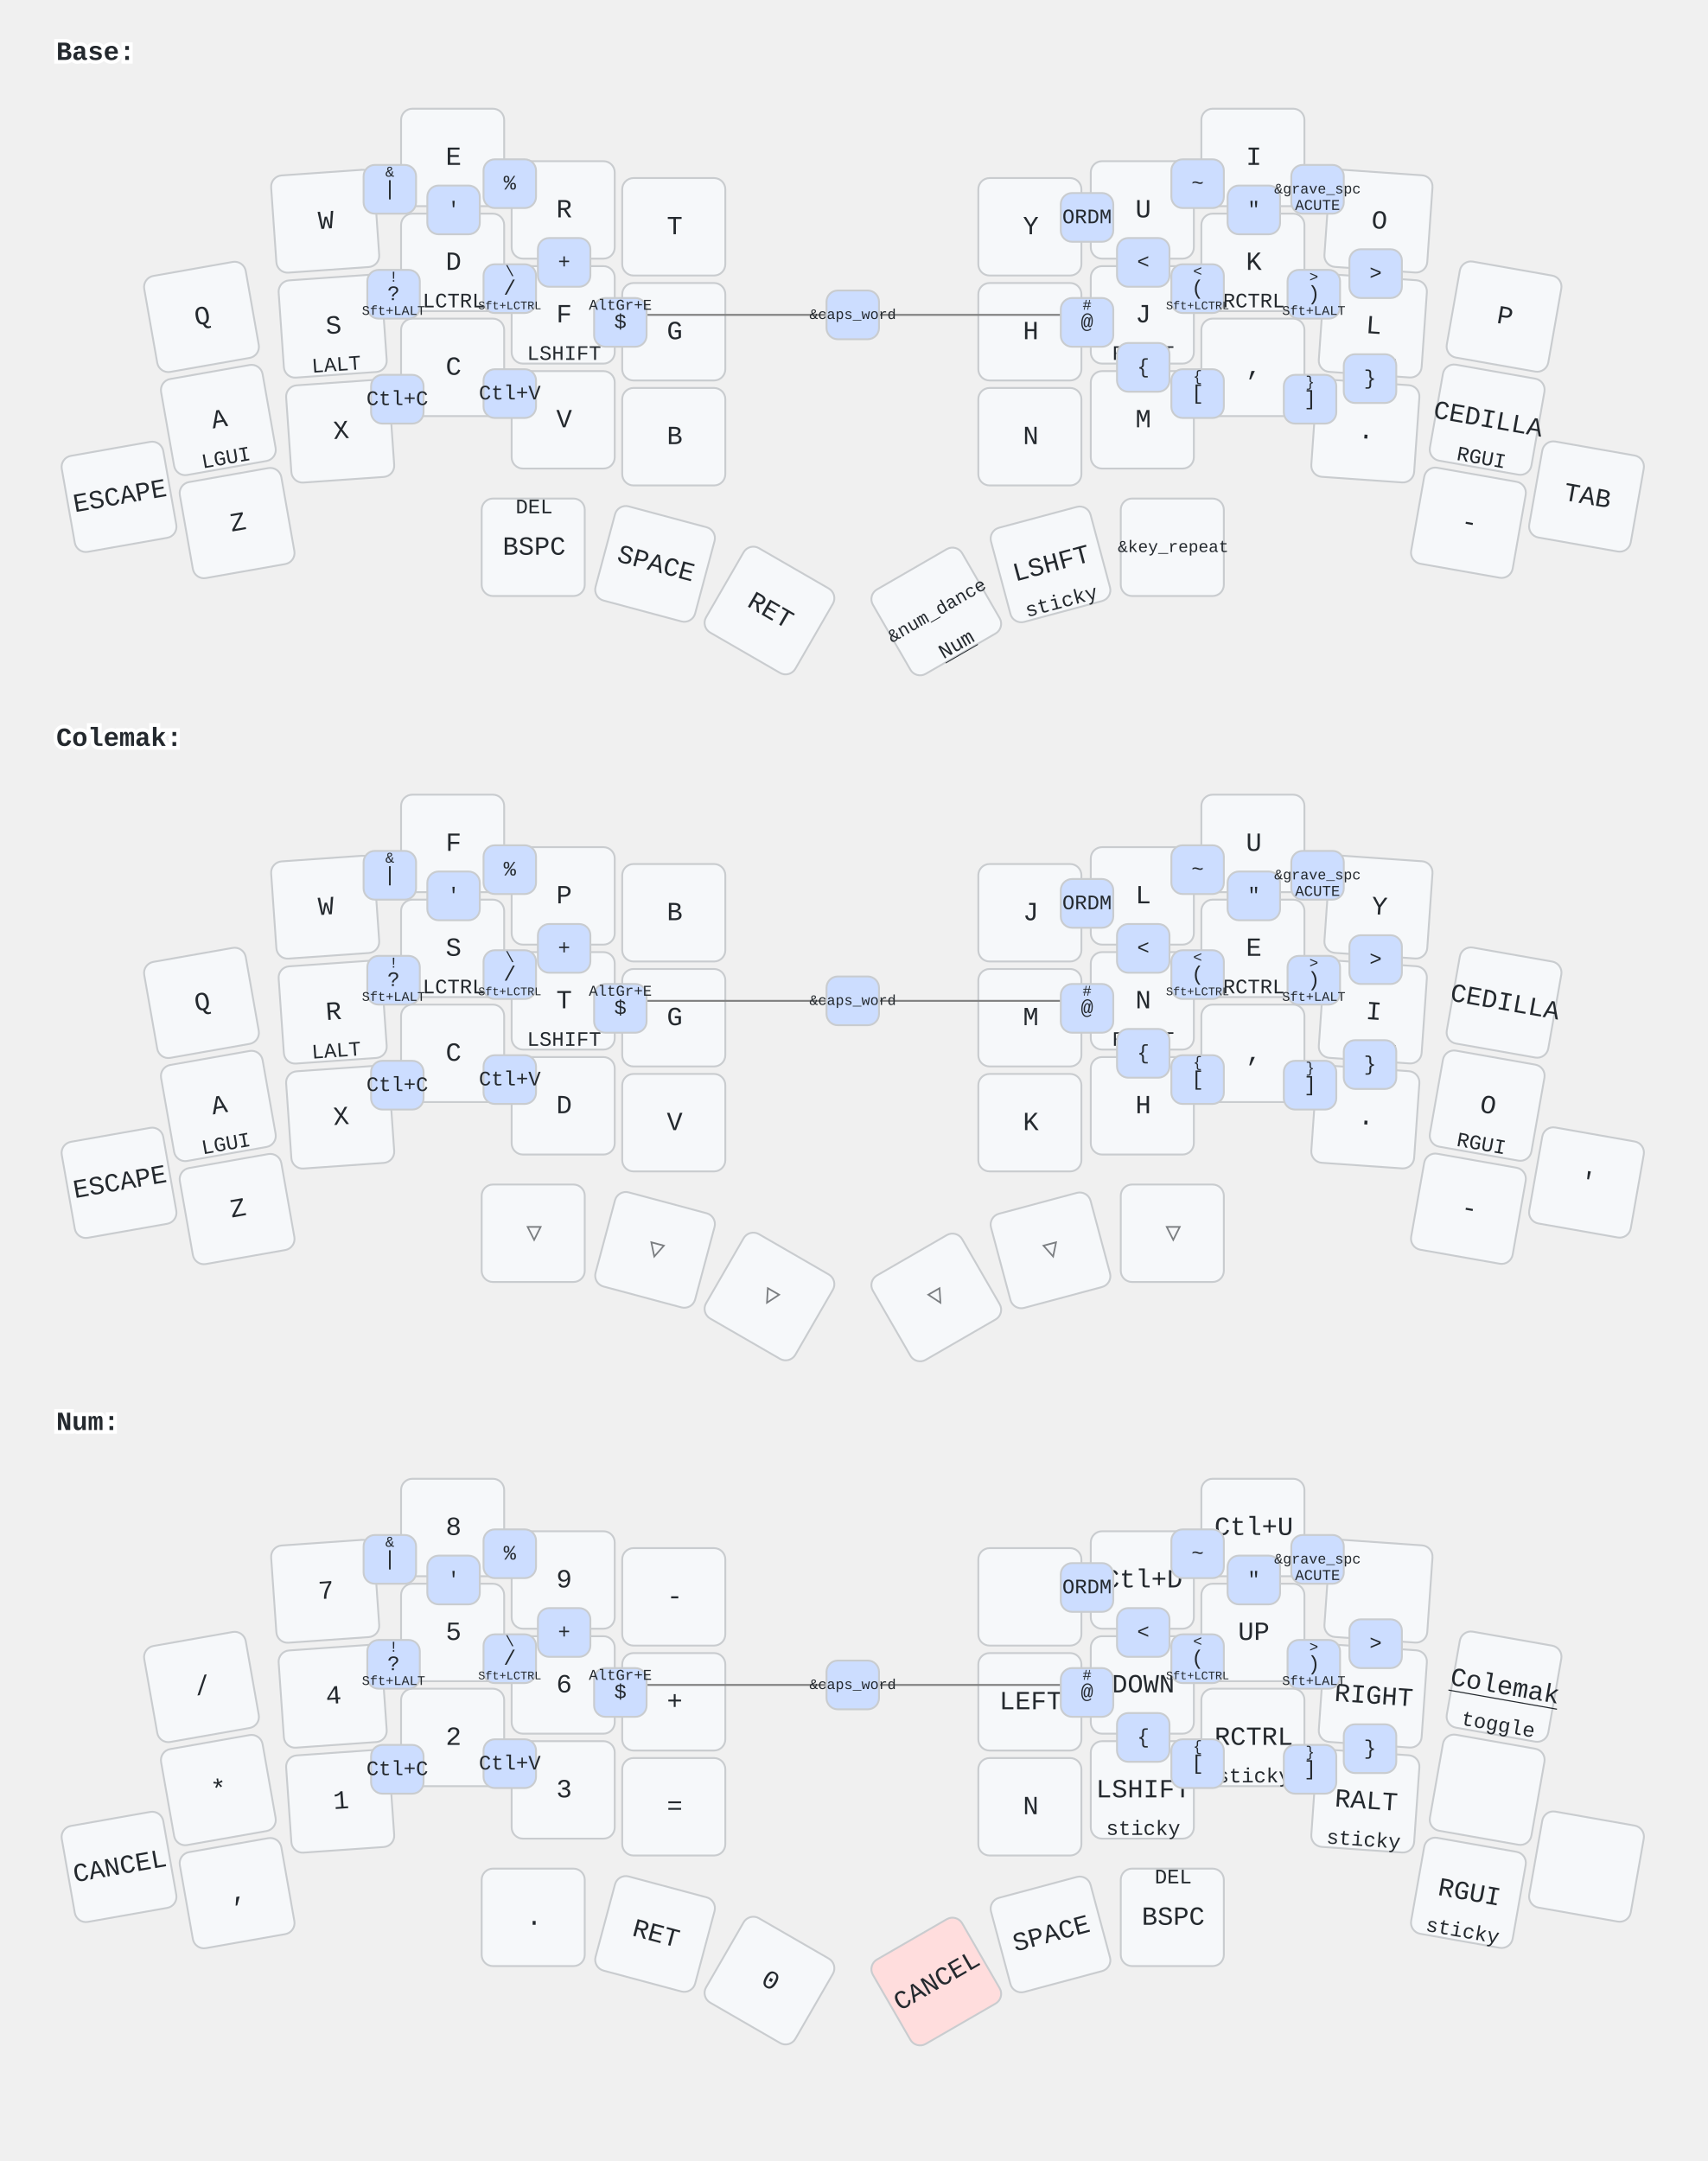
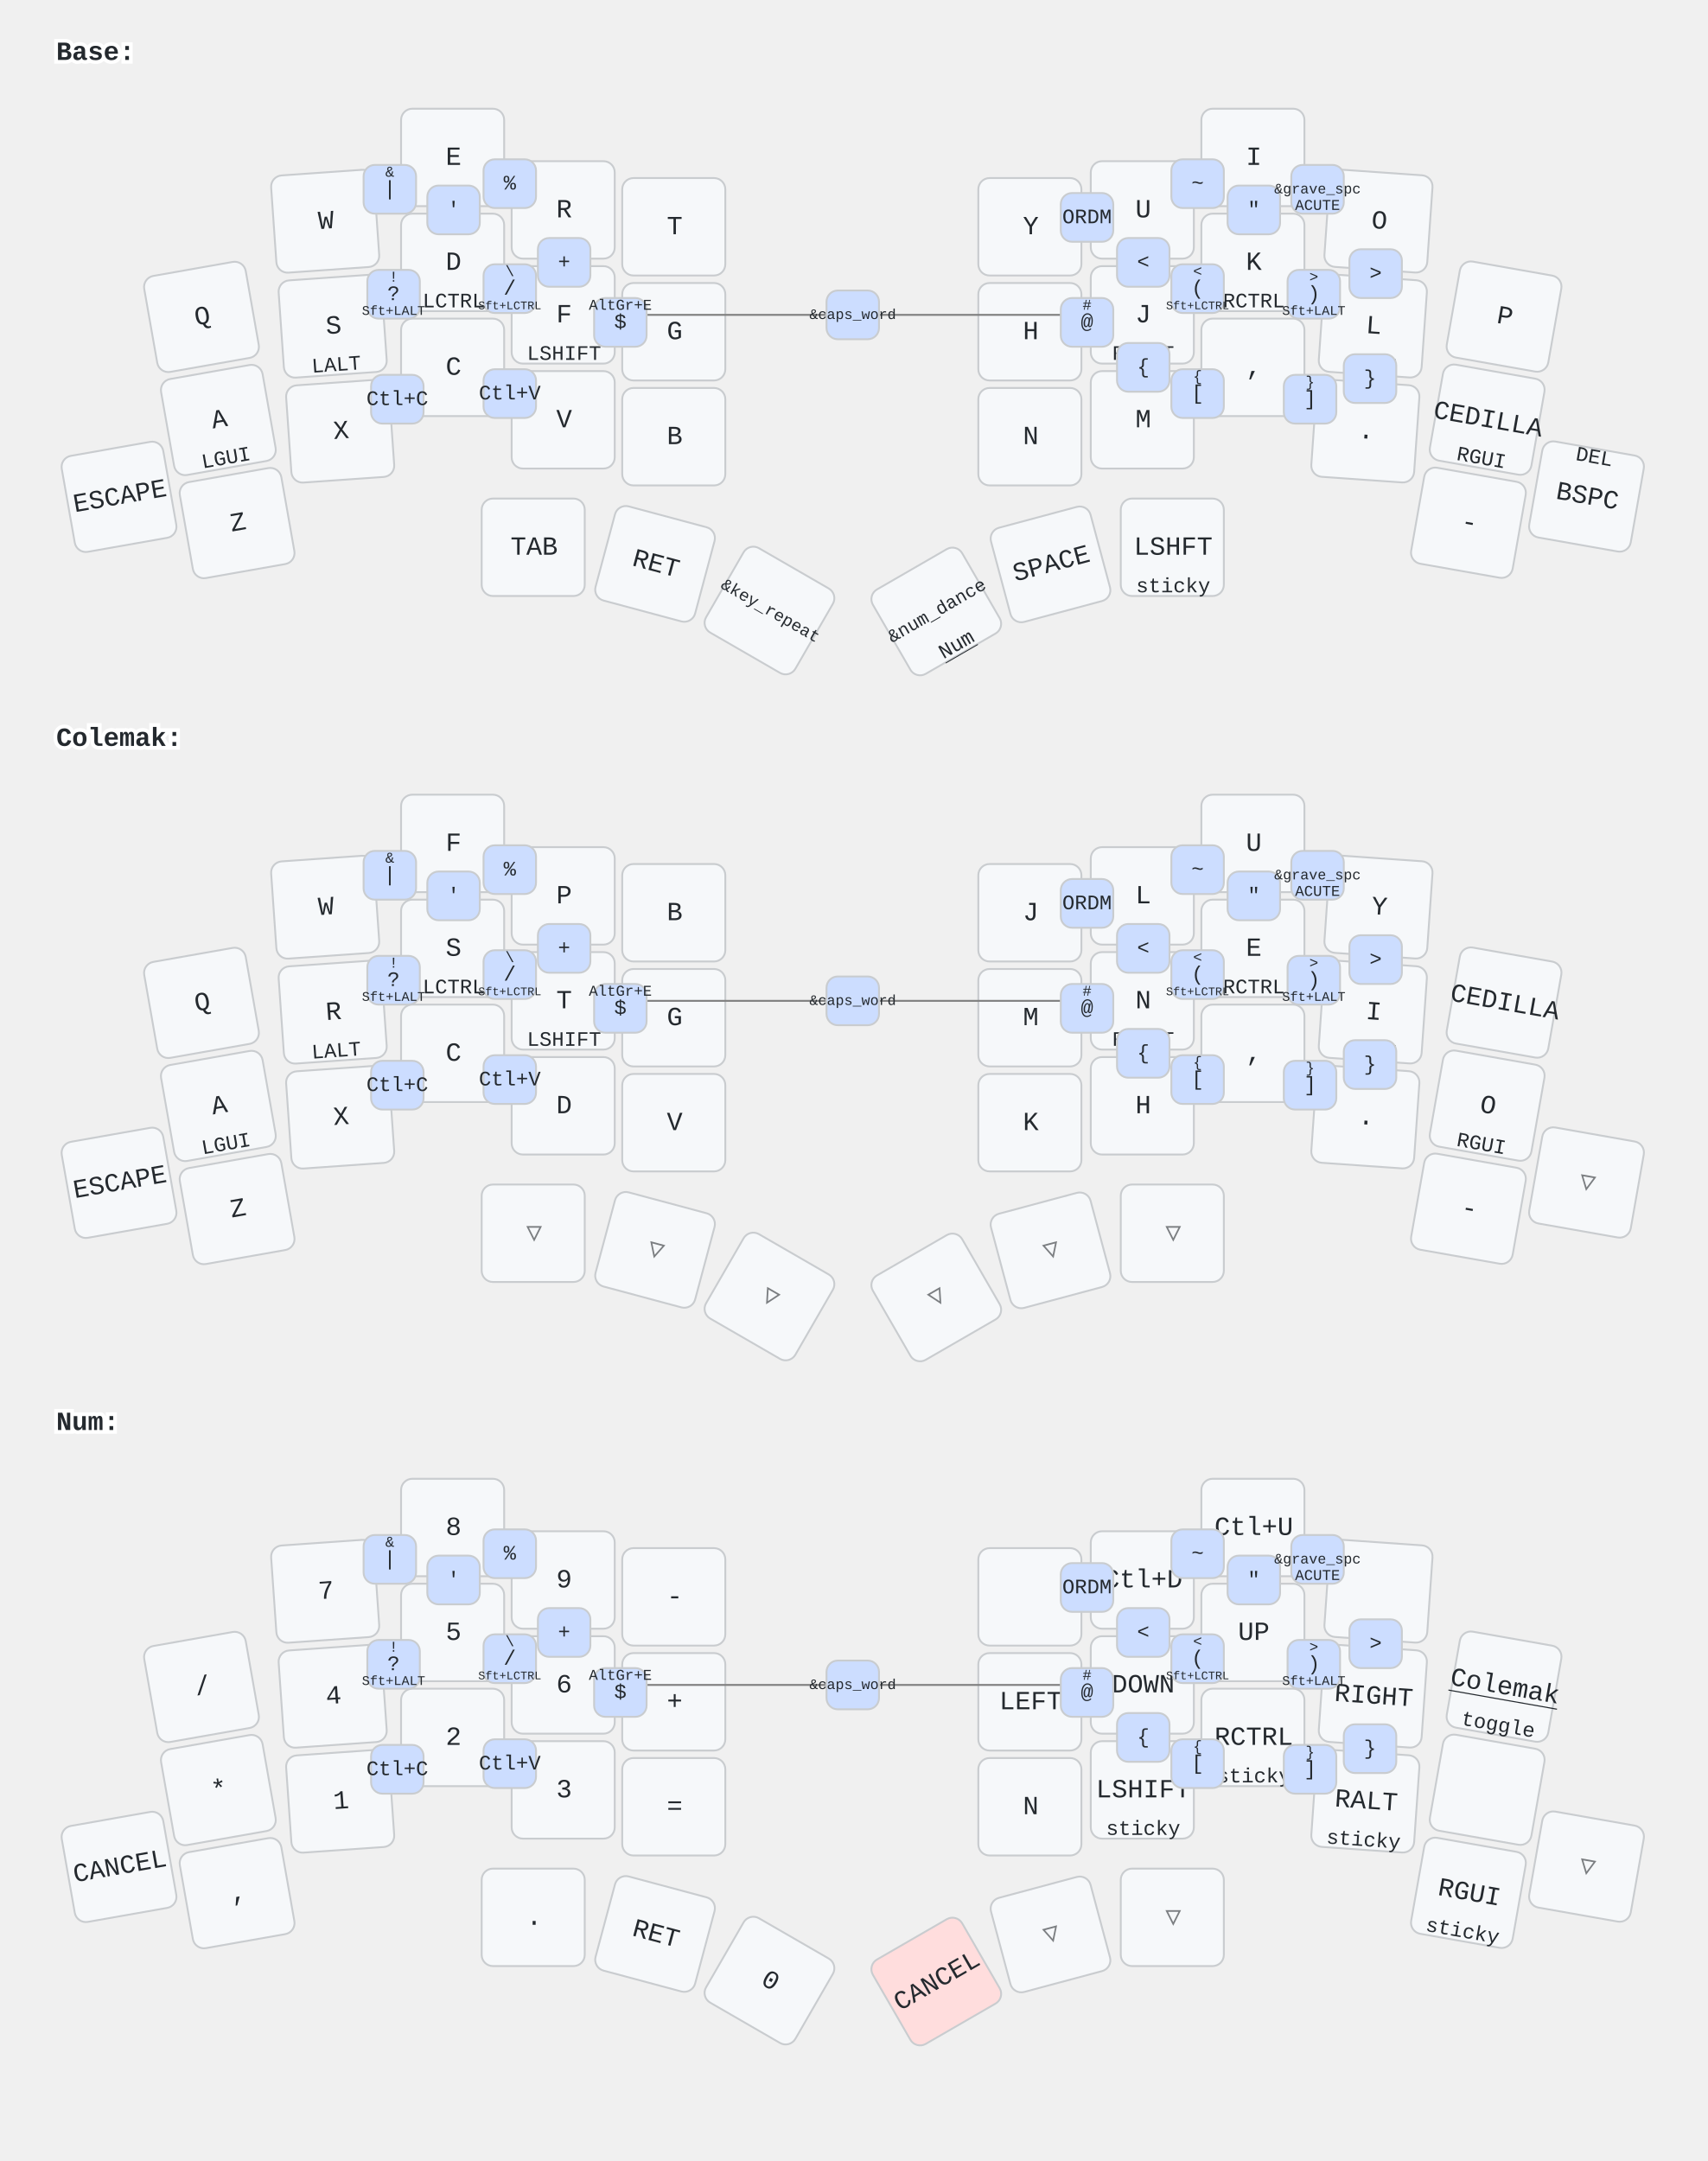
<svg xmlns="http://www.w3.org/2000/svg" width="911" height="1153" viewBox="0 0 911 1153" class="keymap">
  <style>/* inherit to force styles through use tags */
svg path {
    fill: inherit;
}

/* font and background color specifications */
svg.keymap {
    font-family: SFMono-Regular,Consolas,Liberation Mono,Menlo,monospace;
    font-size: 14px;
    font-kerning: normal;
    text-rendering: optimizeLegibility;
    fill: #24292e;
}

/* default key styling */
rect.key {
    fill: #f6f8fa;
}

rect.key, rect.combo {
    stroke: #c9cccf;
    stroke-width: 1;
}

/* default key side styling, only used is draw_key_sides is set */
rect.side {
    filter: brightness(90%);
}

/* color accent for combo boxes */
rect.combo, rect.combo-separate {
    fill: #cdf;
}

/* color accent for held keys */
rect.held, rect.combo.held {
    fill: #fdd;
}

/* color accent for ghost (optional) keys */
rect.ghost, rect.combo.ghost {
    stroke-dasharray: 4, 4;
    stroke-width: 2;
}

text {
    text-anchor: middle;
    dominant-baseline: middle;
}

/* styling for layer labels */
text.label {
    font-weight: bold;
    text-anchor: start;
    stroke: white;
    stroke-width: 4;
    paint-order: stroke;
}

/* styling for optional footer */
text.footer {
    text-anchor: end;
    dominant-baseline: auto;
    stroke: white;
    stroke-width: 4;
    paint-order: stroke;
}

/* styling for combo tap, and key non-tap label text */
text.combo, text.hold, text.shifted, text.left, text.right {
    font-size: 11px;
}

text.hold {
    text-anchor: middle;
    dominant-baseline: auto;
}

text.shifted {
    text-anchor: middle;
    dominant-baseline: hanging;
}

text.left {
    text-anchor: start;
}

text.right {
    text-anchor: end;
}

text.layer-activator {
    text-decoration: underline;
}

/* styling for hold/shifted label text in combo box */
text.combo.hold, text.combo.shifted, text.combo.left, text.combo.right {
    font-size: 8px;
}

/* lighter symbol for transparent keys */
text.trans {
    fill: #7b7e81;
}

/* styling for combo dendrons */
path.combo {
    stroke-width: 1;
    stroke: gray;
    fill: none;
}

/* Start Tabler Icons Cleanup */
/* cannot use height/width with glyphs */
.icon-tabler &gt; path {
    fill: inherit;
    stroke: inherit;
    stroke-width: 2;
}
/* hide tabler's default box */
.icon-tabler &gt; path[stroke="none"][fill="none"] {
    visibility: hidden;
}
/* End Tabler Icons Cleanup */
</style>
  <g transform="translate(30, 0)" class="layer-Base">
    <text x="0" y="28" class="label" id="Base">Base:</text>
    <g transform="translate(0, 56)">
      <g transform="translate(78, 113) rotate(-10.0)" class="key keypos-0">
        <rect rx="6" ry="6" x="-28" y="-26" width="55" height="52" class="key" />
        <text x="0" y="0" class="key tap">Q</text>
      </g>
      <g transform="translate(144, 62) rotate(-4.0)" class="key keypos-1">
        <rect rx="6" ry="6" x="-28" y="-26" width="55" height="52" class="key" />
        <text x="0" y="0" class="key tap">W</text>
      </g>
      <g transform="translate(212, 28)" class="key keypos-2">
        <rect rx="6" ry="6" x="-28" y="-26" width="55" height="52" class="key" />
        <text x="0" y="0" class="key tap">E</text>
      </g>
      <g transform="translate(271, 56)" class="key keypos-3">
        <rect rx="6" ry="6" x="-28" y="-26" width="55" height="52" class="key" />
        <text x="0" y="0" class="key tap">R</text>
      </g>
      <g transform="translate(330, 65)" class="key keypos-4">
        <rect rx="6" ry="6" x="-28" y="-26" width="55" height="52" class="key" />
        <text x="0" y="0" class="key tap">T</text>
      </g>
      <g transform="translate(520, 65)" class="key keypos-5">
        <rect rx="6" ry="6" x="-28" y="-26" width="55" height="52" class="key" />
        <text x="0" y="0" class="key tap">Y</text>
      </g>
      <g transform="translate(580, 56)" class="key keypos-6">
        <rect rx="6" ry="6" x="-28" y="-26" width="55" height="52" class="key" />
        <text x="0" y="0" class="key tap">U</text>
      </g>
      <g transform="translate(639, 28)" class="key keypos-7">
        <rect rx="6" ry="6" x="-28" y="-26" width="55" height="52" class="key" />
        <text x="0" y="0" class="key tap">I</text>
      </g>
      <g transform="translate(706, 62) rotate(4.0)" class="key keypos-8">
        <rect rx="6" ry="6" x="-28" y="-26" width="55" height="52" class="key" />
        <text x="0" y="0" class="key tap">O</text>
      </g>
      <g transform="translate(773, 113) rotate(10.0)" class="key keypos-9">
        <rect rx="6" ry="6" x="-28" y="-26" width="55" height="52" class="key" />
        <text x="0" y="0" class="key tap">P</text>
      </g>
      <g transform="translate(87, 168) rotate(-10.0)" class="key keypos-10">
        <rect rx="6" ry="6" x="-28" y="-26" width="55" height="52" class="key" />
        <text x="0" y="0" class="key tap">A</text>
        <text x="0" y="24" class="key hold">LGUI</text>
      </g>
      <g transform="translate(148, 118) rotate(-4.0)" class="key keypos-11">
        <rect rx="6" ry="6" x="-28" y="-26" width="55" height="52" class="key" />
        <text x="0" y="0" class="key tap">S</text>
        <text x="0" y="24" class="key hold">LALT</text>
      </g>
      <g transform="translate(212, 84)" class="key keypos-12">
        <rect rx="6" ry="6" x="-28" y="-26" width="55" height="52" class="key" />
        <text x="0" y="0" class="key tap">D</text>
        <text x="0" y="24" class="key hold">LCTRL</text>
      </g>
      <g transform="translate(271, 112)" class="key keypos-13">
        <rect rx="6" ry="6" x="-28" y="-26" width="55" height="52" class="key" />
        <text x="0" y="0" class="key tap">F</text>
        <text x="0" y="24" class="key hold">LSHIFT</text>
      </g>
      <g transform="translate(330, 121)" class="key keypos-14">
        <rect rx="6" ry="6" x="-28" y="-26" width="55" height="52" class="key" />
        <text x="0" y="0" class="key tap">G</text>
      </g>
      <g transform="translate(520, 121)" class="key keypos-15">
        <rect rx="6" ry="6" x="-28" y="-26" width="55" height="52" class="key" />
        <text x="0" y="0" class="key tap">H</text>
      </g>
      <g transform="translate(580, 112)" class="key keypos-16">
        <rect rx="6" ry="6" x="-28" y="-26" width="55" height="52" class="key" />
        <text x="0" y="0" class="key tap">J</text>
        <text x="0" y="24" class="key hold">RSHFT</text>
      </g>
      <g transform="translate(639, 84)" class="key keypos-17">
        <rect rx="6" ry="6" x="-28" y="-26" width="55" height="52" class="key" />
        <text x="0" y="0" class="key tap">K</text>
        <text x="0" y="24" class="key hold">RCTRL</text>
      </g>
      <g transform="translate(703, 118) rotate(4.0)" class="key keypos-18">
        <rect rx="6" ry="6" x="-28" y="-26" width="55" height="52" class="key" />
        <text x="0" y="0" class="key tap">L</text>
        <text x="0" y="24" class="key hold">LALT</text>
      </g>
      <g transform="translate(764, 168) rotate(10.0)" class="key keypos-19">
        <rect rx="6" ry="6" x="-28" y="-26" width="55" height="52" class="key" />
        <text x="0" y="0" class="key tap">CEDILLA</text>
        <text x="0" y="24" class="key hold">RGUI</text>
      </g>
      <g transform="translate(34, 209) rotate(-10.0)" class="key keypos-20">
        <rect rx="6" ry="6" x="-28" y="-26" width="55" height="52" class="key" />
        <text x="0" y="0" class="key tap">ESCAPE</text>
      </g>
      <g transform="translate(97, 223) rotate(-10.0)" class="key keypos-21">
        <rect rx="6" ry="6" x="-28" y="-26" width="55" height="52" class="key" />
        <text x="0" y="0" class="key tap">Z</text>
      </g>
      <g transform="translate(152, 174) rotate(-4.0)" class="key keypos-22">
        <rect rx="6" ry="6" x="-28" y="-26" width="55" height="52" class="key" />
        <text x="0" y="0" class="key tap">X</text>
      </g>
      <g transform="translate(212, 140)" class="key keypos-23">
        <rect rx="6" ry="6" x="-28" y="-26" width="55" height="52" class="key" />
        <text x="0" y="0" class="key tap">C</text>
      </g>
      <g transform="translate(271, 168)" class="key keypos-24">
        <rect rx="6" ry="6" x="-28" y="-26" width="55" height="52" class="key" />
        <text x="0" y="0" class="key tap">V</text>
      </g>
      <g transform="translate(330, 177)" class="key keypos-25">
        <rect rx="6" ry="6" x="-28" y="-26" width="55" height="52" class="key" />
        <text x="0" y="0" class="key tap">B</text>
      </g>
      <g transform="translate(520, 177)" class="key keypos-26">
        <rect rx="6" ry="6" x="-28" y="-26" width="55" height="52" class="key" />
        <text x="0" y="0" class="key tap">N</text>
      </g>
      <g transform="translate(580, 168)" class="key keypos-27">
        <rect rx="6" ry="6" x="-28" y="-26" width="55" height="52" class="key" />
        <text x="0" y="0" class="key tap">M</text>
      </g>
      <g transform="translate(639, 140)" class="key keypos-28">
        <rect rx="6" ry="6" x="-28" y="-26" width="55" height="52" class="key" />
        <text x="0" y="0" class="key tap">,</text>
      </g>
      <g transform="translate(699, 174) rotate(4.0)" class="key keypos-29">
        <rect rx="6" ry="6" x="-28" y="-26" width="55" height="52" class="key" />
        <text x="0" y="0" class="key tap">.</text>
      </g>
      <g transform="translate(754, 223) rotate(10.0)" class="key keypos-30">
        <rect rx="6" ry="6" x="-28" y="-26" width="55" height="52" class="key" />
        <text x="0" y="0" class="key tap">-</text>
      </g>
      <g transform="translate(817, 209) rotate(10.0)" class="key keypos-31">
        <rect rx="6" ry="6" x="-28" y="-26" width="55" height="52" class="key" />
-         <text x="0" y="0" class="key tap">TAB</text>
-       </g>
-       <g transform="translate(255, 236)" class="key keypos-32">
-         <rect rx="6" ry="6" x="-28" y="-26" width="55" height="52" class="key" />
        <text x="0" y="0" class="key tap">BSPC</text>
        <text x="0" y="-24" class="key shifted">DEL</text>
      </g>
+       <g transform="translate(255, 236)" class="key keypos-32">
+         <rect rx="6" ry="6" x="-28" y="-26" width="55" height="52" class="key" />
+         <text x="0" y="0" class="key tap">TAB</text>
+       </g>
      <g transform="translate(320, 245) rotate(15.0)" class="key keypos-33">
        <rect rx="6" ry="6" x="-28" y="-26" width="55" height="52" class="key" />
-         <text x="0" y="0" class="key tap">SPACE</text>
+         <text x="0" y="0" class="key tap">RET</text>
      </g>
      <g transform="translate(381, 270) rotate(30.0)" class="key keypos-34">
        <rect rx="6" ry="6" x="-28" y="-26" width="55" height="52" class="key" />
-         <text x="0" y="0" class="key tap">RET</text>
+         <text x="0" y="0" class="key tap">
+           <tspan style="font-size: 64%">&amp;key_repeat</tspan>
+         </text>
      </g>
      <g transform="translate(470, 270) rotate(-30.0)" class="key keypos-35">
        <rect rx="6" ry="6" x="-28" y="-26" width="55" height="52" class="key" />
        <text x="0" y="0" class="key tap">
          <tspan style="font-size: 70%">&amp;num_dance</tspan>
        </text>
        <a href="#Num">
          <text x="0" y="24" class="key hold layer-activator">Num</text>
        </a>
      </g>
      <g transform="translate(531, 245) rotate(-15.0)" class="key keypos-36">
        <rect rx="6" ry="6" x="-28" y="-26" width="55" height="52" class="key" />
+         <text x="0" y="0" class="key tap">SPACE</text>
+       </g>
+       <g transform="translate(596, 236)" class="key keypos-37">
+         <rect rx="6" ry="6" x="-28" y="-26" width="55" height="52" class="key" />
        <text x="0" y="0" class="key tap">LSHFT</text>
        <text x="0" y="24" class="key hold">sticky</text>
-       </g>
-       <g transform="translate(596, 236)" class="key keypos-37">
-         <rect rx="6" ry="6" x="-28" y="-26" width="55" height="52" class="key" />
-         <text x="0" y="0" class="key tap">
-           <tspan style="font-size: 64%">&amp;key_repeat</tspan>
-         </text>
      </g>
      <g class="combo combopos-0">
        <rect rx="6" ry="6" x="166" y="88" width="28" height="26" class="combo" />
        <text x="180" y="101" class="combo tap">?</text>
        <text x="180" y="112" class="combo hold">
          <tspan style="font-size: 88%">Sft+LALT</tspan>
        </text>
        <text x="180" y="90" class="combo shifted">!</text>
      </g>
      <g class="combo combopos-1">
        <rect rx="6" ry="6" x="228" y="85" width="28" height="26" class="combo" />
        <text x="242" y="98" class="combo tap">/</text>
        <text x="242" y="109" class="combo hold">
          <tspan style="font-size: 78%">Sft+LCTRL</tspan>
        </text>
        <text x="242" y="87" class="combo shifted">\</text>
      </g>
      <g class="combo combopos-2">
        <rect rx="6" ry="6" x="168" y="144" width="28" height="26" class="combo" />
        <text x="182" y="157" class="combo tap">Ctl+C</text>
      </g>
      <g class="combo combopos-3">
        <rect rx="6" ry="6" x="228" y="141" width="28" height="26" class="combo" />
        <text x="242" y="154" class="combo tap">Ctl+V</text>
      </g>
      <g class="combo combopos-4">
        <rect rx="6" ry="6" x="595" y="85" width="28" height="26" class="combo" />
        <text x="609" y="98" class="combo tap">(</text>
        <text x="609" y="109" class="combo hold">
          <tspan style="font-size: 78%">Sft+LCTRL</tspan>
        </text>
        <text x="609" y="87" class="combo shifted">&lt;</text>
      </g>
      <g class="combo combopos-5">
        <rect rx="6" ry="6" x="657" y="88" width="28" height="26" class="combo" />
        <text x="671" y="101" class="combo tap">)</text>
        <text x="671" y="112" class="combo hold">
          <tspan style="font-size: 88%">Sft+LALT</tspan>
        </text>
        <text x="671" y="90" class="combo shifted">&gt;</text>
      </g>
      <g class="combo combopos-6">
        <rect rx="6" ry="6" x="595" y="141" width="28" height="26" class="combo" />
        <text x="609" y="154" class="combo tap">[</text>
        <text x="609" y="143" class="combo shifted">{</text>
      </g>
      <g class="combo combopos-7">
        <rect rx="6" ry="6" x="655" y="144" width="28" height="26" class="combo" />
        <text x="669" y="157" class="combo tap">]</text>
        <text x="669" y="146" class="combo shifted">}</text>
      </g>
      <g class="combo combopos-8">
        <rect rx="6" ry="6" x="228" y="29" width="28" height="26" class="combo" />
        <text x="242" y="42" class="combo tap">%</text>
      </g>
      <g class="combo combopos-9">
        <rect rx="6" ry="6" x="257" y="71" width="28" height="26" class="combo" />
        <text x="271" y="84" class="combo tap">+</text>
      </g>
      <g class="combo combopos-10">
        <rect rx="6" ry="6" x="198" y="43" width="28" height="26" class="combo" />
        <text x="212" y="56" class="combo tap">'</text>
      </g>
      <g class="combo combopos-11">
        <rect rx="6" ry="6" x="625" y="43" width="28" height="26" class="combo" />
        <text x="639" y="56" class="combo tap">"</text>
      </g>
      <g class="combo combopos-12">
        <path d="M425,112 l-134,0" class="combo" />
        <path d="M425,112 l134,0" class="combo" />
        <rect rx="6" ry="6" x="411" y="99" width="28" height="26" class="combo" />
        <text x="425" y="112" class="combo tap">
          <tspan style="font-size: 70%">&amp;caps_word</tspan>
        </text>
      </g>
      <g class="combo combopos-13">
        <rect rx="6" ry="6" x="164" y="32" width="28" height="26" class="combo" />
        <text x="178" y="45" class="combo tap">|</text>
        <text x="178" y="34" class="combo shifted">&amp;</text>
      </g>
      <g class="combo combopos-14">
        <rect rx="6" ry="6" x="287" y="103" width="28" height="26" class="combo" />
        <text x="301" y="116" class="combo tap">$</text>
        <text x="301" y="105" class="combo shifted">AltGr+E</text>
      </g>
      <g class="combo combopos-15">
        <rect rx="6" ry="6" x="536" y="103" width="28" height="26" class="combo" />
        <text x="550" y="116" class="combo tap">@</text>
        <text x="550" y="105" class="combo shifted">#</text>
      </g>
      <g class="combo combopos-16">
        <rect rx="6" ry="6" x="536" y="47" width="28" height="26" class="combo" />
        <text x="550" y="60" class="combo tap">ORDM</text>
      </g>
      <g class="combo combopos-17">
        <rect rx="6" ry="6" x="595" y="29" width="28" height="26" class="combo" />
        <text x="609" y="42" class="combo tap">~</text>
      </g>
      <g class="combo combopos-18">
        <rect rx="6" ry="6" x="566" y="71" width="28" height="26" class="combo" />
        <text x="580" y="84" class="combo tap">&lt;</text>
      </g>
      <g class="combo combopos-19">
        <rect rx="6" ry="6" x="690" y="77" width="28" height="26" class="combo" />
        <text x="704" y="90" class="combo tap">&gt;</text>
      </g>
      <g class="combo combopos-20">
        <rect rx="6" ry="6" x="566" y="127" width="28" height="26" class="combo" />
        <text x="580" y="140" class="combo tap">{</text>
      </g>
      <g class="combo combopos-21">
        <rect rx="6" ry="6" x="687" y="133" width="28" height="26" class="combo" />
        <text x="701" y="146" class="combo tap">}</text>
      </g>
      <g class="combo combopos-22">
        <rect rx="6" ry="6" x="659" y="32" width="28" height="26" class="combo" />
        <text x="673" y="45" class="combo tap">
          <tspan style="font-size: 70%">&amp;grave_spc</tspan>
        </text>
        <text x="673" y="56" class="combo hold">ACUTE</text>
      </g>
    </g>
  </g>
  <g transform="translate(30, 366)" class="layer-Colemak">
    <text x="0" y="28" class="label" id="Colemak">Colemak:</text>
    <g transform="translate(0, 56)">
      <g transform="translate(78, 113) rotate(-10.0)" class="key keypos-0">
        <rect rx="6" ry="6" x="-28" y="-26" width="55" height="52" class="key" />
        <text x="0" y="0" class="key tap">Q</text>
      </g>
      <g transform="translate(144, 62) rotate(-4.0)" class="key keypos-1">
        <rect rx="6" ry="6" x="-28" y="-26" width="55" height="52" class="key" />
        <text x="0" y="0" class="key tap">W</text>
      </g>
      <g transform="translate(212, 28)" class="key keypos-2">
        <rect rx="6" ry="6" x="-28" y="-26" width="55" height="52" class="key" />
        <text x="0" y="0" class="key tap">F</text>
      </g>
      <g transform="translate(271, 56)" class="key keypos-3">
        <rect rx="6" ry="6" x="-28" y="-26" width="55" height="52" class="key" />
        <text x="0" y="0" class="key tap">P</text>
      </g>
      <g transform="translate(330, 65)" class="key keypos-4">
        <rect rx="6" ry="6" x="-28" y="-26" width="55" height="52" class="key" />
        <text x="0" y="0" class="key tap">B</text>
      </g>
      <g transform="translate(520, 65)" class="key keypos-5">
        <rect rx="6" ry="6" x="-28" y="-26" width="55" height="52" class="key" />
        <text x="0" y="0" class="key tap">J</text>
      </g>
      <g transform="translate(580, 56)" class="key keypos-6">
        <rect rx="6" ry="6" x="-28" y="-26" width="55" height="52" class="key" />
        <text x="0" y="0" class="key tap">L</text>
      </g>
      <g transform="translate(639, 28)" class="key keypos-7">
        <rect rx="6" ry="6" x="-28" y="-26" width="55" height="52" class="key" />
        <text x="0" y="0" class="key tap">U</text>
      </g>
      <g transform="translate(706, 62) rotate(4.0)" class="key keypos-8">
        <rect rx="6" ry="6" x="-28" y="-26" width="55" height="52" class="key" />
        <text x="0" y="0" class="key tap">Y</text>
      </g>
      <g transform="translate(773, 113) rotate(10.0)" class="key keypos-9">
        <rect rx="6" ry="6" x="-28" y="-26" width="55" height="52" class="key" />
        <text x="0" y="0" class="key tap">CEDILLA</text>
      </g>
      <g transform="translate(87, 168) rotate(-10.0)" class="key keypos-10">
        <rect rx="6" ry="6" x="-28" y="-26" width="55" height="52" class="key" />
        <text x="0" y="0" class="key tap">A</text>
        <text x="0" y="24" class="key hold">LGUI</text>
      </g>
      <g transform="translate(148, 118) rotate(-4.0)" class="key keypos-11">
        <rect rx="6" ry="6" x="-28" y="-26" width="55" height="52" class="key" />
        <text x="0" y="0" class="key tap">R</text>
        <text x="0" y="24" class="key hold">LALT</text>
      </g>
      <g transform="translate(212, 84)" class="key keypos-12">
        <rect rx="6" ry="6" x="-28" y="-26" width="55" height="52" class="key" />
        <text x="0" y="0" class="key tap">S</text>
        <text x="0" y="24" class="key hold">LCTRL</text>
      </g>
      <g transform="translate(271, 112)" class="key keypos-13">
        <rect rx="6" ry="6" x="-28" y="-26" width="55" height="52" class="key" />
        <text x="0" y="0" class="key tap">T</text>
        <text x="0" y="24" class="key hold">LSHIFT</text>
      </g>
      <g transform="translate(330, 121)" class="key keypos-14">
        <rect rx="6" ry="6" x="-28" y="-26" width="55" height="52" class="key" />
        <text x="0" y="0" class="key tap">G</text>
      </g>
      <g transform="translate(520, 121)" class="key keypos-15">
        <rect rx="6" ry="6" x="-28" y="-26" width="55" height="52" class="key" />
        <text x="0" y="0" class="key tap">M</text>
      </g>
      <g transform="translate(580, 112)" class="key keypos-16">
        <rect rx="6" ry="6" x="-28" y="-26" width="55" height="52" class="key" />
        <text x="0" y="0" class="key tap">N</text>
        <text x="0" y="24" class="key hold">RSHFT</text>
      </g>
      <g transform="translate(639, 84)" class="key keypos-17">
        <rect rx="6" ry="6" x="-28" y="-26" width="55" height="52" class="key" />
        <text x="0" y="0" class="key tap">E</text>
        <text x="0" y="24" class="key hold">RCTRL</text>
      </g>
      <g transform="translate(703, 118) rotate(4.0)" class="key keypos-18">
        <rect rx="6" ry="6" x="-28" y="-26" width="55" height="52" class="key" />
        <text x="0" y="0" class="key tap">I</text>
        <text x="0" y="24" class="key hold">LALT</text>
      </g>
      <g transform="translate(764, 168) rotate(10.0)" class="key keypos-19">
        <rect rx="6" ry="6" x="-28" y="-26" width="55" height="52" class="key" />
        <text x="0" y="0" class="key tap">O</text>
        <text x="0" y="24" class="key hold">RGUI</text>
      </g>
      <g transform="translate(34, 209) rotate(-10.0)" class="key keypos-20">
        <rect rx="6" ry="6" x="-28" y="-26" width="55" height="52" class="key" />
        <text x="0" y="0" class="key tap">ESCAPE</text>
      </g>
      <g transform="translate(97, 223) rotate(-10.0)" class="key keypos-21">
        <rect rx="6" ry="6" x="-28" y="-26" width="55" height="52" class="key" />
        <text x="0" y="0" class="key tap">Z</text>
      </g>
      <g transform="translate(152, 174) rotate(-4.0)" class="key keypos-22">
        <rect rx="6" ry="6" x="-28" y="-26" width="55" height="52" class="key" />
        <text x="0" y="0" class="key tap">X</text>
      </g>
      <g transform="translate(212, 140)" class="key keypos-23">
        <rect rx="6" ry="6" x="-28" y="-26" width="55" height="52" class="key" />
        <text x="0" y="0" class="key tap">C</text>
      </g>
      <g transform="translate(271, 168)" class="key keypos-24">
        <rect rx="6" ry="6" x="-28" y="-26" width="55" height="52" class="key" />
        <text x="0" y="0" class="key tap">D</text>
      </g>
      <g transform="translate(330, 177)" class="key keypos-25">
        <rect rx="6" ry="6" x="-28" y="-26" width="55" height="52" class="key" />
        <text x="0" y="0" class="key tap">V</text>
      </g>
      <g transform="translate(520, 177)" class="key keypos-26">
        <rect rx="6" ry="6" x="-28" y="-26" width="55" height="52" class="key" />
        <text x="0" y="0" class="key tap">K</text>
      </g>
      <g transform="translate(580, 168)" class="key keypos-27">
        <rect rx="6" ry="6" x="-28" y="-26" width="55" height="52" class="key" />
        <text x="0" y="0" class="key tap">H</text>
      </g>
      <g transform="translate(639, 140)" class="key keypos-28">
        <rect rx="6" ry="6" x="-28" y="-26" width="55" height="52" class="key" />
        <text x="0" y="0" class="key tap">,</text>
      </g>
      <g transform="translate(699, 174) rotate(4.0)" class="key keypos-29">
        <rect rx="6" ry="6" x="-28" y="-26" width="55" height="52" class="key" />
        <text x="0" y="0" class="key tap">.</text>
      </g>
      <g transform="translate(754, 223) rotate(10.0)" class="key keypos-30">
        <rect rx="6" ry="6" x="-28" y="-26" width="55" height="52" class="key" />
        <text x="0" y="0" class="key tap">-</text>
      </g>
-       <g transform="translate(817, 209) rotate(10.0)" class="key keypos-31">
-         <rect rx="6" ry="6" x="-28" y="-26" width="55" height="52" class="key" />
-         <text x="0" y="0" class="key tap">'</text>
+       <g transform="translate(817, 209) rotate(10.0)" class="key trans keypos-31">
+         <rect rx="6" ry="6" x="-28" y="-26" width="55" height="52" class="key trans" />
+         <text x="0" y="0" class="key trans tap">▽</text>
      </g>
      <g transform="translate(255, 236)" class="key trans keypos-32">
        <rect rx="6" ry="6" x="-28" y="-26" width="55" height="52" class="key trans" />
        <text x="0" y="0" class="key trans tap">▽</text>
      </g>
      <g transform="translate(320, 245) rotate(15.0)" class="key trans keypos-33">
        <rect rx="6" ry="6" x="-28" y="-26" width="55" height="52" class="key trans" />
        <text x="0" y="0" class="key trans tap">▽</text>
      </g>
      <g transform="translate(381, 270) rotate(30.0)" class="key trans keypos-34">
        <rect rx="6" ry="6" x="-28" y="-26" width="55" height="52" class="key trans" />
        <text x="0" y="0" class="key trans tap">▽</text>
      </g>
      <g transform="translate(470, 270) rotate(-30.0)" class="key trans keypos-35">
        <rect rx="6" ry="6" x="-28" y="-26" width="55" height="52" class="key trans" />
        <text x="0" y="0" class="key trans tap">▽</text>
      </g>
      <g transform="translate(531, 245) rotate(-15.0)" class="key trans keypos-36">
        <rect rx="6" ry="6" x="-28" y="-26" width="55" height="52" class="key trans" />
        <text x="0" y="0" class="key trans tap">▽</text>
      </g>
      <g transform="translate(596, 236)" class="key trans keypos-37">
        <rect rx="6" ry="6" x="-28" y="-26" width="55" height="52" class="key trans" />
        <text x="0" y="0" class="key trans tap">▽</text>
      </g>
      <g class="combo combopos-0">
        <rect rx="6" ry="6" x="166" y="88" width="28" height="26" class="combo" />
        <text x="180" y="101" class="combo tap">?</text>
        <text x="180" y="112" class="combo hold">
          <tspan style="font-size: 88%">Sft+LALT</tspan>
        </text>
        <text x="180" y="90" class="combo shifted">!</text>
      </g>
      <g class="combo combopos-1">
        <rect rx="6" ry="6" x="228" y="85" width="28" height="26" class="combo" />
        <text x="242" y="98" class="combo tap">/</text>
        <text x="242" y="109" class="combo hold">
          <tspan style="font-size: 78%">Sft+LCTRL</tspan>
        </text>
        <text x="242" y="87" class="combo shifted">\</text>
      </g>
      <g class="combo combopos-2">
        <rect rx="6" ry="6" x="168" y="144" width="28" height="26" class="combo" />
        <text x="182" y="157" class="combo tap">Ctl+C</text>
      </g>
      <g class="combo combopos-3">
        <rect rx="6" ry="6" x="228" y="141" width="28" height="26" class="combo" />
        <text x="242" y="154" class="combo tap">Ctl+V</text>
      </g>
      <g class="combo combopos-4">
        <rect rx="6" ry="6" x="595" y="85" width="28" height="26" class="combo" />
        <text x="609" y="98" class="combo tap">(</text>
        <text x="609" y="109" class="combo hold">
          <tspan style="font-size: 78%">Sft+LCTRL</tspan>
        </text>
        <text x="609" y="87" class="combo shifted">&lt;</text>
      </g>
      <g class="combo combopos-5">
        <rect rx="6" ry="6" x="657" y="88" width="28" height="26" class="combo" />
        <text x="671" y="101" class="combo tap">)</text>
        <text x="671" y="112" class="combo hold">
          <tspan style="font-size: 88%">Sft+LALT</tspan>
        </text>
        <text x="671" y="90" class="combo shifted">&gt;</text>
      </g>
      <g class="combo combopos-6">
        <rect rx="6" ry="6" x="595" y="141" width="28" height="26" class="combo" />
        <text x="609" y="154" class="combo tap">[</text>
        <text x="609" y="143" class="combo shifted">{</text>
      </g>
      <g class="combo combopos-7">
        <rect rx="6" ry="6" x="655" y="144" width="28" height="26" class="combo" />
        <text x="669" y="157" class="combo tap">]</text>
        <text x="669" y="146" class="combo shifted">}</text>
      </g>
      <g class="combo combopos-8">
        <rect rx="6" ry="6" x="228" y="29" width="28" height="26" class="combo" />
        <text x="242" y="42" class="combo tap">%</text>
      </g>
      <g class="combo combopos-9">
        <rect rx="6" ry="6" x="257" y="71" width="28" height="26" class="combo" />
        <text x="271" y="84" class="combo tap">+</text>
      </g>
      <g class="combo combopos-10">
        <rect rx="6" ry="6" x="198" y="43" width="28" height="26" class="combo" />
        <text x="212" y="56" class="combo tap">'</text>
      </g>
      <g class="combo combopos-11">
        <rect rx="6" ry="6" x="625" y="43" width="28" height="26" class="combo" />
        <text x="639" y="56" class="combo tap">"</text>
      </g>
      <g class="combo combopos-12">
        <path d="M425,112 l-134,0" class="combo" />
        <path d="M425,112 l134,0" class="combo" />
        <rect rx="6" ry="6" x="411" y="99" width="28" height="26" class="combo" />
        <text x="425" y="112" class="combo tap">
          <tspan style="font-size: 70%">&amp;caps_word</tspan>
        </text>
      </g>
      <g class="combo combopos-13">
        <rect rx="6" ry="6" x="164" y="32" width="28" height="26" class="combo" />
        <text x="178" y="45" class="combo tap">|</text>
        <text x="178" y="34" class="combo shifted">&amp;</text>
      </g>
      <g class="combo combopos-14">
        <rect rx="6" ry="6" x="287" y="103" width="28" height="26" class="combo" />
        <text x="301" y="116" class="combo tap">$</text>
        <text x="301" y="105" class="combo shifted">AltGr+E</text>
      </g>
      <g class="combo combopos-15">
        <rect rx="6" ry="6" x="536" y="103" width="28" height="26" class="combo" />
        <text x="550" y="116" class="combo tap">@</text>
        <text x="550" y="105" class="combo shifted">#</text>
      </g>
      <g class="combo combopos-16">
        <rect rx="6" ry="6" x="536" y="47" width="28" height="26" class="combo" />
        <text x="550" y="60" class="combo tap">ORDM</text>
      </g>
      <g class="combo combopos-17">
        <rect rx="6" ry="6" x="595" y="29" width="28" height="26" class="combo" />
        <text x="609" y="42" class="combo tap">~</text>
      </g>
      <g class="combo combopos-18">
        <rect rx="6" ry="6" x="566" y="71" width="28" height="26" class="combo" />
        <text x="580" y="84" class="combo tap">&lt;</text>
      </g>
      <g class="combo combopos-19">
        <rect rx="6" ry="6" x="690" y="77" width="28" height="26" class="combo" />
        <text x="704" y="90" class="combo tap">&gt;</text>
      </g>
      <g class="combo combopos-20">
        <rect rx="6" ry="6" x="566" y="127" width="28" height="26" class="combo" />
        <text x="580" y="140" class="combo tap">{</text>
      </g>
      <g class="combo combopos-21">
        <rect rx="6" ry="6" x="687" y="133" width="28" height="26" class="combo" />
        <text x="701" y="146" class="combo tap">}</text>
      </g>
      <g class="combo combopos-22">
        <rect rx="6" ry="6" x="659" y="32" width="28" height="26" class="combo" />
        <text x="673" y="45" class="combo tap">
          <tspan style="font-size: 70%">&amp;grave_spc</tspan>
        </text>
        <text x="673" y="56" class="combo hold">ACUTE</text>
      </g>
    </g>
  </g>
  <g transform="translate(30, 731)" class="layer-Num">
    <text x="0" y="28" class="label" id="Num">Num:</text>
    <g transform="translate(0, 56)">
      <g transform="translate(78, 113) rotate(-10.0)" class="key keypos-0">
        <rect rx="6" ry="6" x="-28" y="-26" width="55" height="52" class="key" />
        <text x="0" y="0" class="key tap">/</text>
      </g>
      <g transform="translate(144, 62) rotate(-4.0)" class="key keypos-1">
        <rect rx="6" ry="6" x="-28" y="-26" width="55" height="52" class="key" />
        <text x="0" y="0" class="key tap">7</text>
      </g>
      <g transform="translate(212, 28)" class="key keypos-2">
        <rect rx="6" ry="6" x="-28" y="-26" width="55" height="52" class="key" />
        <text x="0" y="0" class="key tap">8</text>
      </g>
      <g transform="translate(271, 56)" class="key keypos-3">
        <rect rx="6" ry="6" x="-28" y="-26" width="55" height="52" class="key" />
        <text x="0" y="0" class="key tap">9</text>
      </g>
      <g transform="translate(330, 65)" class="key keypos-4">
        <rect rx="6" ry="6" x="-28" y="-26" width="55" height="52" class="key" />
        <text x="0" y="0" class="key tap">-</text>
      </g>
      <g transform="translate(520, 65)" class="key keypos-5">
        <rect rx="6" ry="6" x="-28" y="-26" width="55" height="52" class="key" />
      </g>
      <g transform="translate(580, 56)" class="key keypos-6">
        <rect rx="6" ry="6" x="-28" y="-26" width="55" height="52" class="key" />
        <text x="0" y="0" class="key tap">Ctl+D</text>
      </g>
      <g transform="translate(639, 28)" class="key keypos-7">
        <rect rx="6" ry="6" x="-28" y="-26" width="55" height="52" class="key" />
        <text x="0" y="0" class="key tap">Ctl+U</text>
      </g>
      <g transform="translate(706, 62) rotate(4.0)" class="key keypos-8">
        <rect rx="6" ry="6" x="-28" y="-26" width="55" height="52" class="key" />
      </g>
      <g transform="translate(773, 113) rotate(10.0)" class="key keypos-9">
        <rect rx="6" ry="6" x="-28" y="-26" width="55" height="52" class="key" />
        <a href="#Colemak">
          <text x="0" y="0" class="key tap layer-activator">Colemak</text>
        </a>
        <text x="0" y="24" class="key hold">toggle</text>
      </g>
      <g transform="translate(87, 168) rotate(-10.0)" class="key keypos-10">
        <rect rx="6" ry="6" x="-28" y="-26" width="55" height="52" class="key" />
        <text x="0" y="0" class="key tap">*</text>
      </g>
      <g transform="translate(148, 118) rotate(-4.0)" class="key keypos-11">
        <rect rx="6" ry="6" x="-28" y="-26" width="55" height="52" class="key" />
        <text x="0" y="0" class="key tap">4</text>
      </g>
      <g transform="translate(212, 84)" class="key keypos-12">
        <rect rx="6" ry="6" x="-28" y="-26" width="55" height="52" class="key" />
        <text x="0" y="0" class="key tap">5</text>
      </g>
      <g transform="translate(271, 112)" class="key keypos-13">
        <rect rx="6" ry="6" x="-28" y="-26" width="55" height="52" class="key" />
        <text x="0" y="0" class="key tap">6</text>
      </g>
      <g transform="translate(330, 121)" class="key keypos-14">
        <rect rx="6" ry="6" x="-28" y="-26" width="55" height="52" class="key" />
        <text x="0" y="0" class="key tap">+</text>
      </g>
      <g transform="translate(520, 121)" class="key keypos-15">
        <rect rx="6" ry="6" x="-28" y="-26" width="55" height="52" class="key" />
        <text x="0" y="0" class="key tap">LEFT</text>
      </g>
      <g transform="translate(580, 112)" class="key keypos-16">
        <rect rx="6" ry="6" x="-28" y="-26" width="55" height="52" class="key" />
        <text x="0" y="0" class="key tap">DOWN</text>
      </g>
      <g transform="translate(639, 84)" class="key keypos-17">
        <rect rx="6" ry="6" x="-28" y="-26" width="55" height="52" class="key" />
        <text x="0" y="0" class="key tap">UP</text>
      </g>
      <g transform="translate(703, 118) rotate(4.0)" class="key keypos-18">
        <rect rx="6" ry="6" x="-28" y="-26" width="55" height="52" class="key" />
        <text x="0" y="0" class="key tap">RIGHT</text>
      </g>
      <g transform="translate(764, 168) rotate(10.0)" class="key keypos-19">
        <rect rx="6" ry="6" x="-28" y="-26" width="55" height="52" class="key" />
      </g>
      <g transform="translate(34, 209) rotate(-10.0)" class="key keypos-20">
        <rect rx="6" ry="6" x="-28" y="-26" width="55" height="52" class="key" />
        <text x="0" y="0" class="key tap">CANCEL</text>
      </g>
      <g transform="translate(97, 223) rotate(-10.0)" class="key keypos-21">
        <rect rx="6" ry="6" x="-28" y="-26" width="55" height="52" class="key" />
        <text x="0" y="0" class="key tap">,</text>
      </g>
      <g transform="translate(152, 174) rotate(-4.0)" class="key keypos-22">
        <rect rx="6" ry="6" x="-28" y="-26" width="55" height="52" class="key" />
        <text x="0" y="0" class="key tap">1</text>
      </g>
      <g transform="translate(212, 140)" class="key keypos-23">
        <rect rx="6" ry="6" x="-28" y="-26" width="55" height="52" class="key" />
        <text x="0" y="0" class="key tap">2</text>
      </g>
      <g transform="translate(271, 168)" class="key keypos-24">
        <rect rx="6" ry="6" x="-28" y="-26" width="55" height="52" class="key" />
        <text x="0" y="0" class="key tap">3</text>
      </g>
      <g transform="translate(330, 177)" class="key keypos-25">
        <rect rx="6" ry="6" x="-28" y="-26" width="55" height="52" class="key" />
        <text x="0" y="0" class="key tap">=</text>
      </g>
      <g transform="translate(520, 177)" class="key keypos-26">
        <rect rx="6" ry="6" x="-28" y="-26" width="55" height="52" class="key" />
        <text x="0" y="0" class="key tap">N</text>
      </g>
      <g transform="translate(580, 168)" class="key keypos-27">
        <rect rx="6" ry="6" x="-28" y="-26" width="55" height="52" class="key" />
        <text x="0" y="0" class="key tap">LSHIFT</text>
        <text x="0" y="24" class="key hold">sticky</text>
      </g>
      <g transform="translate(639, 140)" class="key keypos-28">
        <rect rx="6" ry="6" x="-28" y="-26" width="55" height="52" class="key" />
        <text x="0" y="0" class="key tap">RCTRL</text>
        <text x="0" y="24" class="key hold">sticky</text>
      </g>
      <g transform="translate(699, 174) rotate(4.0)" class="key keypos-29">
        <rect rx="6" ry="6" x="-28" y="-26" width="55" height="52" class="key" />
        <text x="0" y="0" class="key tap">RALT</text>
        <text x="0" y="24" class="key hold">sticky</text>
      </g>
      <g transform="translate(754, 223) rotate(10.0)" class="key keypos-30">
        <rect rx="6" ry="6" x="-28" y="-26" width="55" height="52" class="key" />
        <text x="0" y="0" class="key tap">RGUI</text>
        <text x="0" y="24" class="key hold">sticky</text>
      </g>
-       <g transform="translate(817, 209) rotate(10.0)" class="key keypos-31">
-         <rect rx="6" ry="6" x="-28" y="-26" width="55" height="52" class="key" />
+       <g transform="translate(817, 209) rotate(10.0)" class="key trans keypos-31">
+         <rect rx="6" ry="6" x="-28" y="-26" width="55" height="52" class="key trans" />
+         <text x="0" y="0" class="key trans tap">▽</text>
      </g>
      <g transform="translate(255, 236)" class="key keypos-32">
        <rect rx="6" ry="6" x="-28" y="-26" width="55" height="52" class="key" />
        <text x="0" y="0" class="key tap">.</text>
      </g>
      <g transform="translate(320, 245) rotate(15.0)" class="key keypos-33">
        <rect rx="6" ry="6" x="-28" y="-26" width="55" height="52" class="key" />
        <text x="0" y="0" class="key tap">RET</text>
      </g>
      <g transform="translate(381, 270) rotate(30.0)" class="key keypos-34">
        <rect rx="6" ry="6" x="-28" y="-26" width="55" height="52" class="key" />
        <text x="0" y="0" class="key tap">0</text>
      </g>
      <g transform="translate(470, 270) rotate(-30.0)" class="key held keypos-35">
        <rect rx="6" ry="6" x="-28" y="-26" width="55" height="52" class="key held" />
        <text x="0" y="0" class="key held tap">CANCEL</text>
      </g>
-       <g transform="translate(531, 245) rotate(-15.0)" class="key keypos-36">
-         <rect rx="6" ry="6" x="-28" y="-26" width="55" height="52" class="key" />
-         <text x="0" y="0" class="key tap">SPACE</text>
-       </g>
-       <g transform="translate(596, 236)" class="key keypos-37">
-         <rect rx="6" ry="6" x="-28" y="-26" width="55" height="52" class="key" />
-         <text x="0" y="0" class="key tap">BSPC</text>
-         <text x="0" y="-24" class="key shifted">DEL</text>
+       <g transform="translate(531, 245) rotate(-15.0)" class="key trans keypos-36">
+         <rect rx="6" ry="6" x="-28" y="-26" width="55" height="52" class="key trans" />
+         <text x="0" y="0" class="key trans tap">▽</text>
+       </g>
+       <g transform="translate(596, 236)" class="key trans keypos-37">
+         <rect rx="6" ry="6" x="-28" y="-26" width="55" height="52" class="key trans" />
+         <text x="0" y="0" class="key trans tap">▽</text>
      </g>
      <g class="combo combopos-0">
        <rect rx="6" ry="6" x="166" y="88" width="28" height="26" class="combo" />
        <text x="180" y="101" class="combo tap">?</text>
        <text x="180" y="112" class="combo hold">
          <tspan style="font-size: 88%">Sft+LALT</tspan>
        </text>
        <text x="180" y="90" class="combo shifted">!</text>
      </g>
      <g class="combo combopos-1">
        <rect rx="6" ry="6" x="228" y="85" width="28" height="26" class="combo" />
        <text x="242" y="98" class="combo tap">/</text>
        <text x="242" y="109" class="combo hold">
          <tspan style="font-size: 78%">Sft+LCTRL</tspan>
        </text>
        <text x="242" y="87" class="combo shifted">\</text>
      </g>
      <g class="combo combopos-2">
        <rect rx="6" ry="6" x="168" y="144" width="28" height="26" class="combo" />
        <text x="182" y="157" class="combo tap">Ctl+C</text>
      </g>
      <g class="combo combopos-3">
        <rect rx="6" ry="6" x="228" y="141" width="28" height="26" class="combo" />
        <text x="242" y="154" class="combo tap">Ctl+V</text>
      </g>
      <g class="combo combopos-4">
        <rect rx="6" ry="6" x="595" y="85" width="28" height="26" class="combo" />
        <text x="609" y="98" class="combo tap">(</text>
        <text x="609" y="109" class="combo hold">
          <tspan style="font-size: 78%">Sft+LCTRL</tspan>
        </text>
        <text x="609" y="87" class="combo shifted">&lt;</text>
      </g>
      <g class="combo combopos-5">
        <rect rx="6" ry="6" x="657" y="88" width="28" height="26" class="combo" />
        <text x="671" y="101" class="combo tap">)</text>
        <text x="671" y="112" class="combo hold">
          <tspan style="font-size: 88%">Sft+LALT</tspan>
        </text>
        <text x="671" y="90" class="combo shifted">&gt;</text>
      </g>
      <g class="combo combopos-6">
        <rect rx="6" ry="6" x="595" y="141" width="28" height="26" class="combo" />
        <text x="609" y="154" class="combo tap">[</text>
        <text x="609" y="143" class="combo shifted">{</text>
      </g>
      <g class="combo combopos-7">
        <rect rx="6" ry="6" x="655" y="144" width="28" height="26" class="combo" />
        <text x="669" y="157" class="combo tap">]</text>
        <text x="669" y="146" class="combo shifted">}</text>
      </g>
      <g class="combo combopos-8">
        <rect rx="6" ry="6" x="228" y="29" width="28" height="26" class="combo" />
        <text x="242" y="42" class="combo tap">%</text>
      </g>
      <g class="combo combopos-9">
        <rect rx="6" ry="6" x="257" y="71" width="28" height="26" class="combo" />
        <text x="271" y="84" class="combo tap">+</text>
      </g>
      <g class="combo combopos-10">
        <rect rx="6" ry="6" x="198" y="43" width="28" height="26" class="combo" />
        <text x="212" y="56" class="combo tap">'</text>
      </g>
      <g class="combo combopos-11">
        <rect rx="6" ry="6" x="625" y="43" width="28" height="26" class="combo" />
        <text x="639" y="56" class="combo tap">"</text>
      </g>
      <g class="combo combopos-12">
        <path d="M425,112 l-134,0" class="combo" />
        <path d="M425,112 l134,0" class="combo" />
        <rect rx="6" ry="6" x="411" y="99" width="28" height="26" class="combo" />
        <text x="425" y="112" class="combo tap">
          <tspan style="font-size: 70%">&amp;caps_word</tspan>
        </text>
      </g>
      <g class="combo combopos-13">
        <rect rx="6" ry="6" x="164" y="32" width="28" height="26" class="combo" />
        <text x="178" y="45" class="combo tap">|</text>
        <text x="178" y="34" class="combo shifted">&amp;</text>
      </g>
      <g class="combo combopos-14">
        <rect rx="6" ry="6" x="287" y="103" width="28" height="26" class="combo" />
        <text x="301" y="116" class="combo tap">$</text>
        <text x="301" y="105" class="combo shifted">AltGr+E</text>
      </g>
      <g class="combo combopos-15">
        <rect rx="6" ry="6" x="536" y="103" width="28" height="26" class="combo" />
        <text x="550" y="116" class="combo tap">@</text>
        <text x="550" y="105" class="combo shifted">#</text>
      </g>
      <g class="combo combopos-16">
        <rect rx="6" ry="6" x="536" y="47" width="28" height="26" class="combo" />
        <text x="550" y="60" class="combo tap">ORDM</text>
      </g>
      <g class="combo combopos-17">
        <rect rx="6" ry="6" x="595" y="29" width="28" height="26" class="combo" />
        <text x="609" y="42" class="combo tap">~</text>
      </g>
      <g class="combo combopos-18">
        <rect rx="6" ry="6" x="566" y="71" width="28" height="26" class="combo" />
        <text x="580" y="84" class="combo tap">&lt;</text>
      </g>
      <g class="combo combopos-19">
        <rect rx="6" ry="6" x="690" y="77" width="28" height="26" class="combo" />
        <text x="704" y="90" class="combo tap">&gt;</text>
      </g>
      <g class="combo combopos-20">
        <rect rx="6" ry="6" x="566" y="127" width="28" height="26" class="combo" />
        <text x="580" y="140" class="combo tap">{</text>
      </g>
      <g class="combo combopos-21">
        <rect rx="6" ry="6" x="687" y="133" width="28" height="26" class="combo" />
        <text x="701" y="146" class="combo tap">}</text>
      </g>
      <g class="combo combopos-22">
        <rect rx="6" ry="6" x="659" y="32" width="28" height="26" class="combo" />
        <text x="673" y="45" class="combo tap">
          <tspan style="font-size: 70%">&amp;grave_spc</tspan>
        </text>
        <text x="673" y="56" class="combo hold">ACUTE</text>
      </g>
    </g>
  </g>
</svg>
